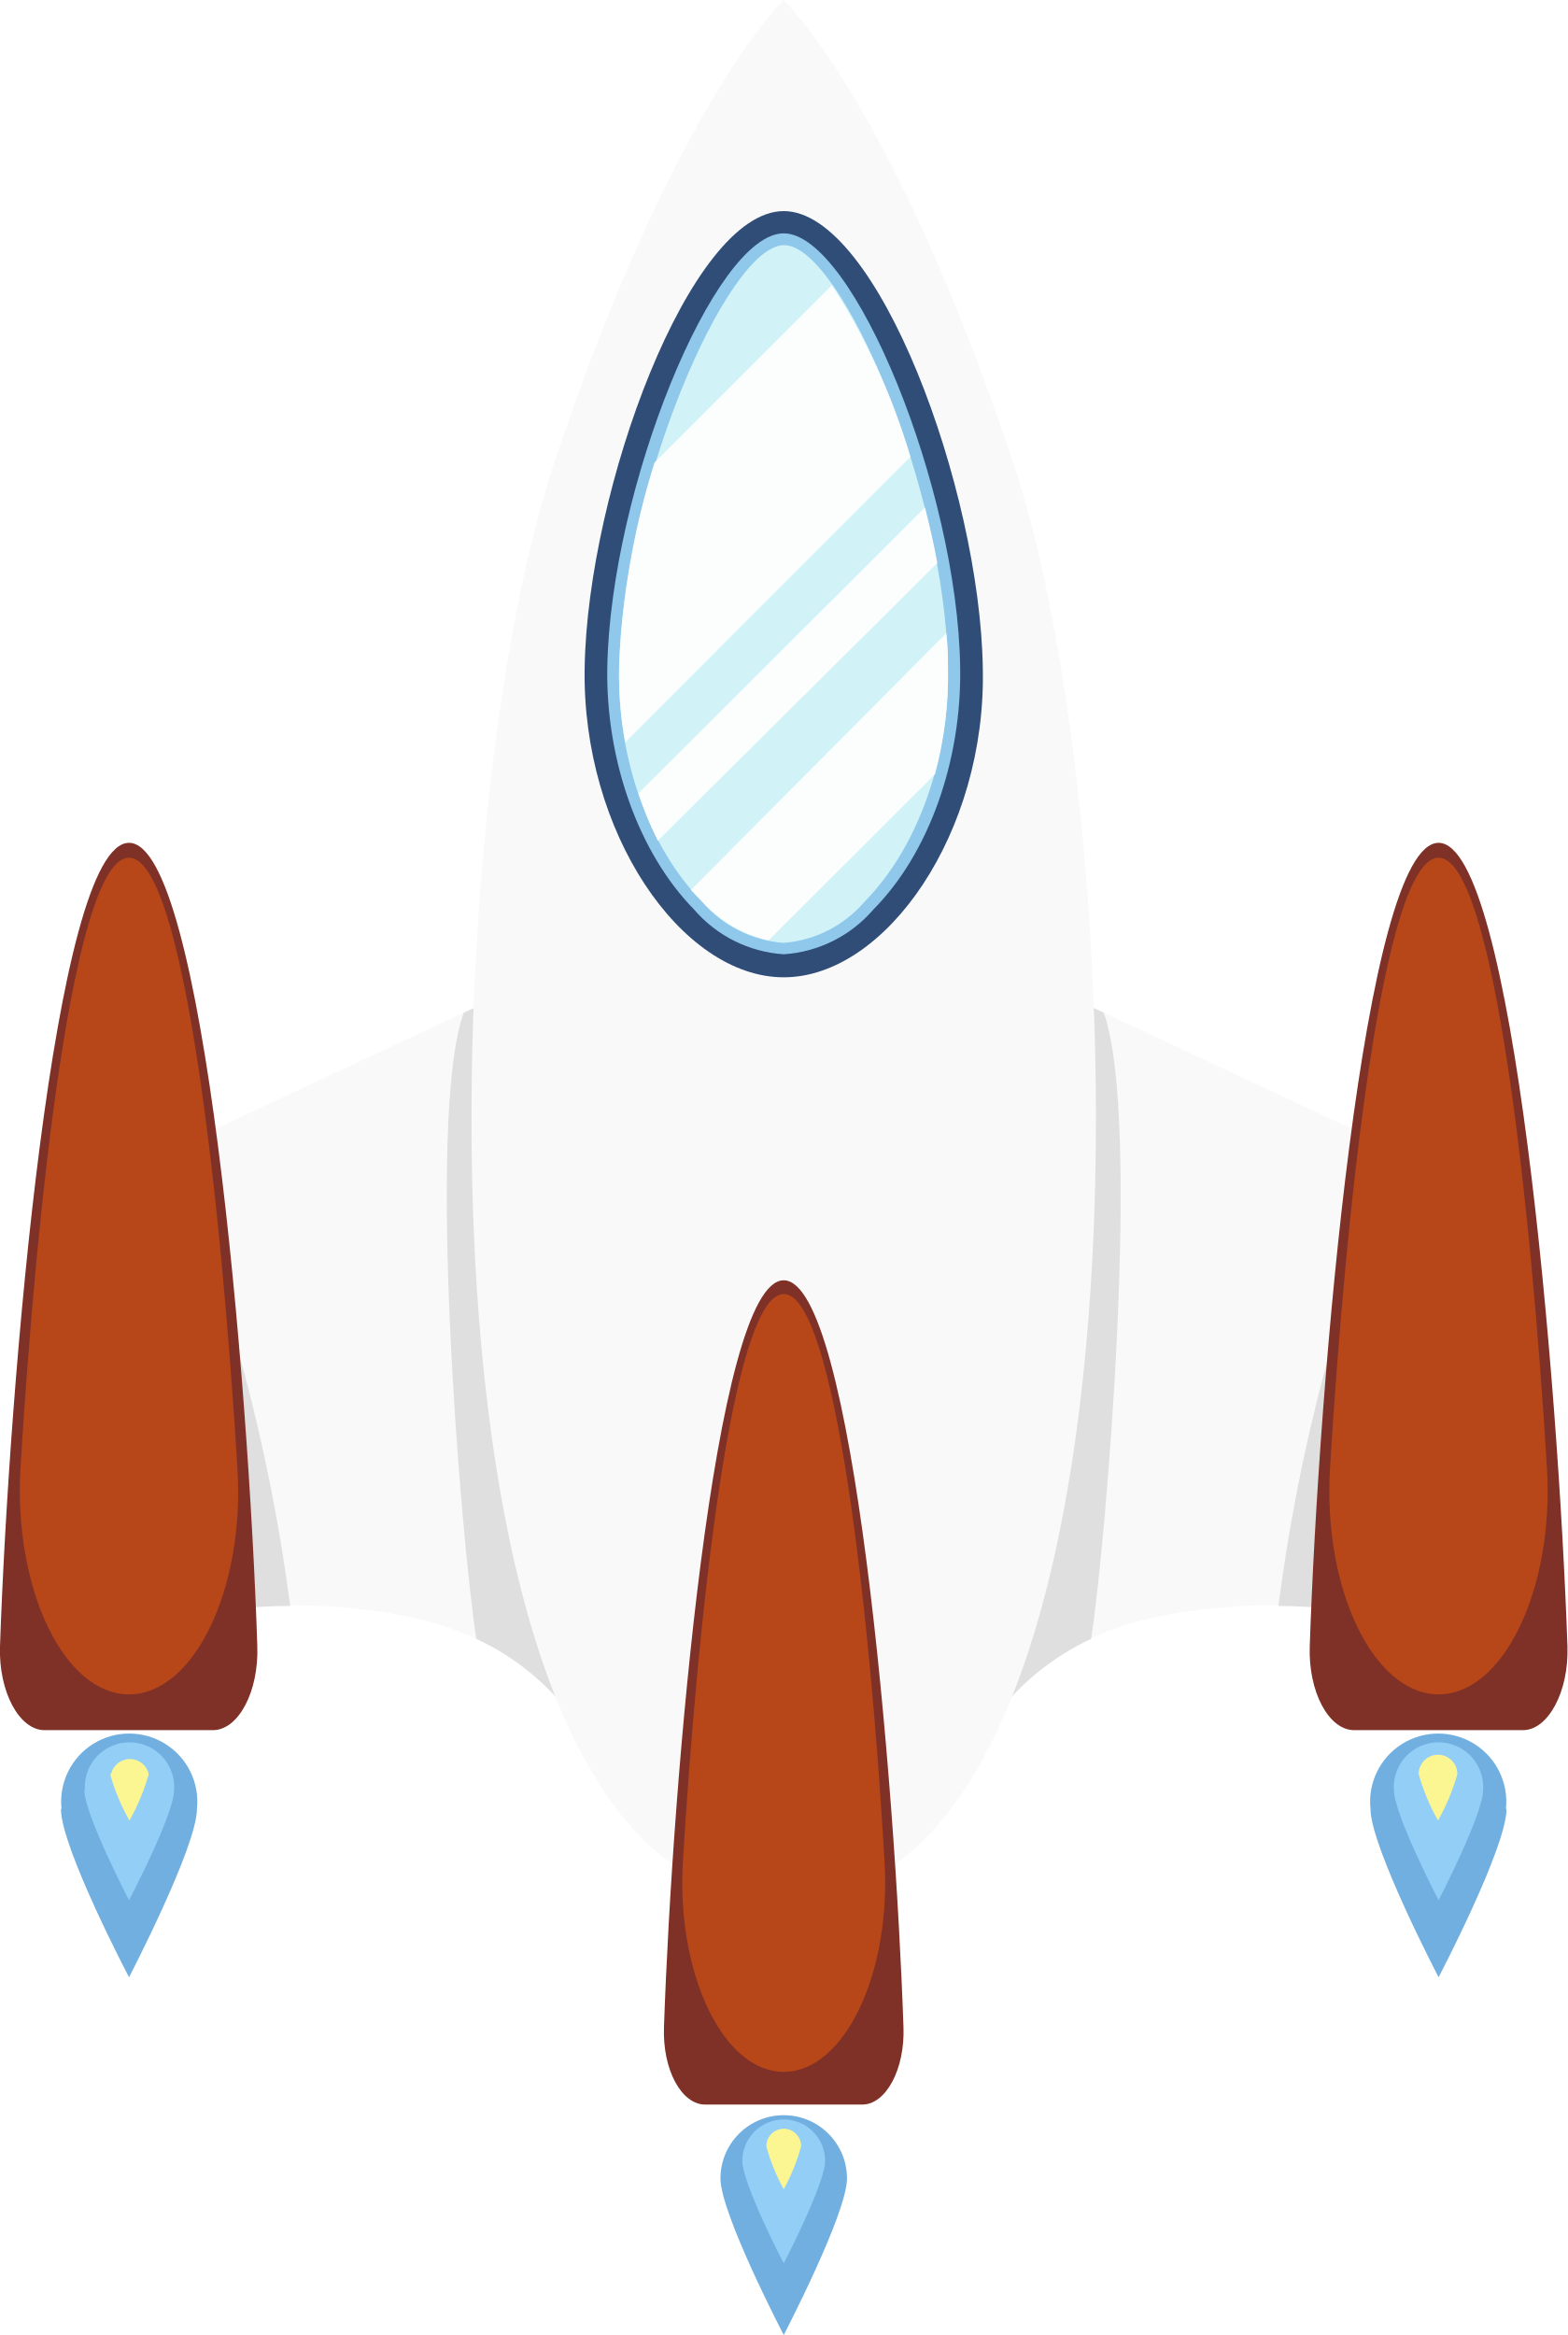
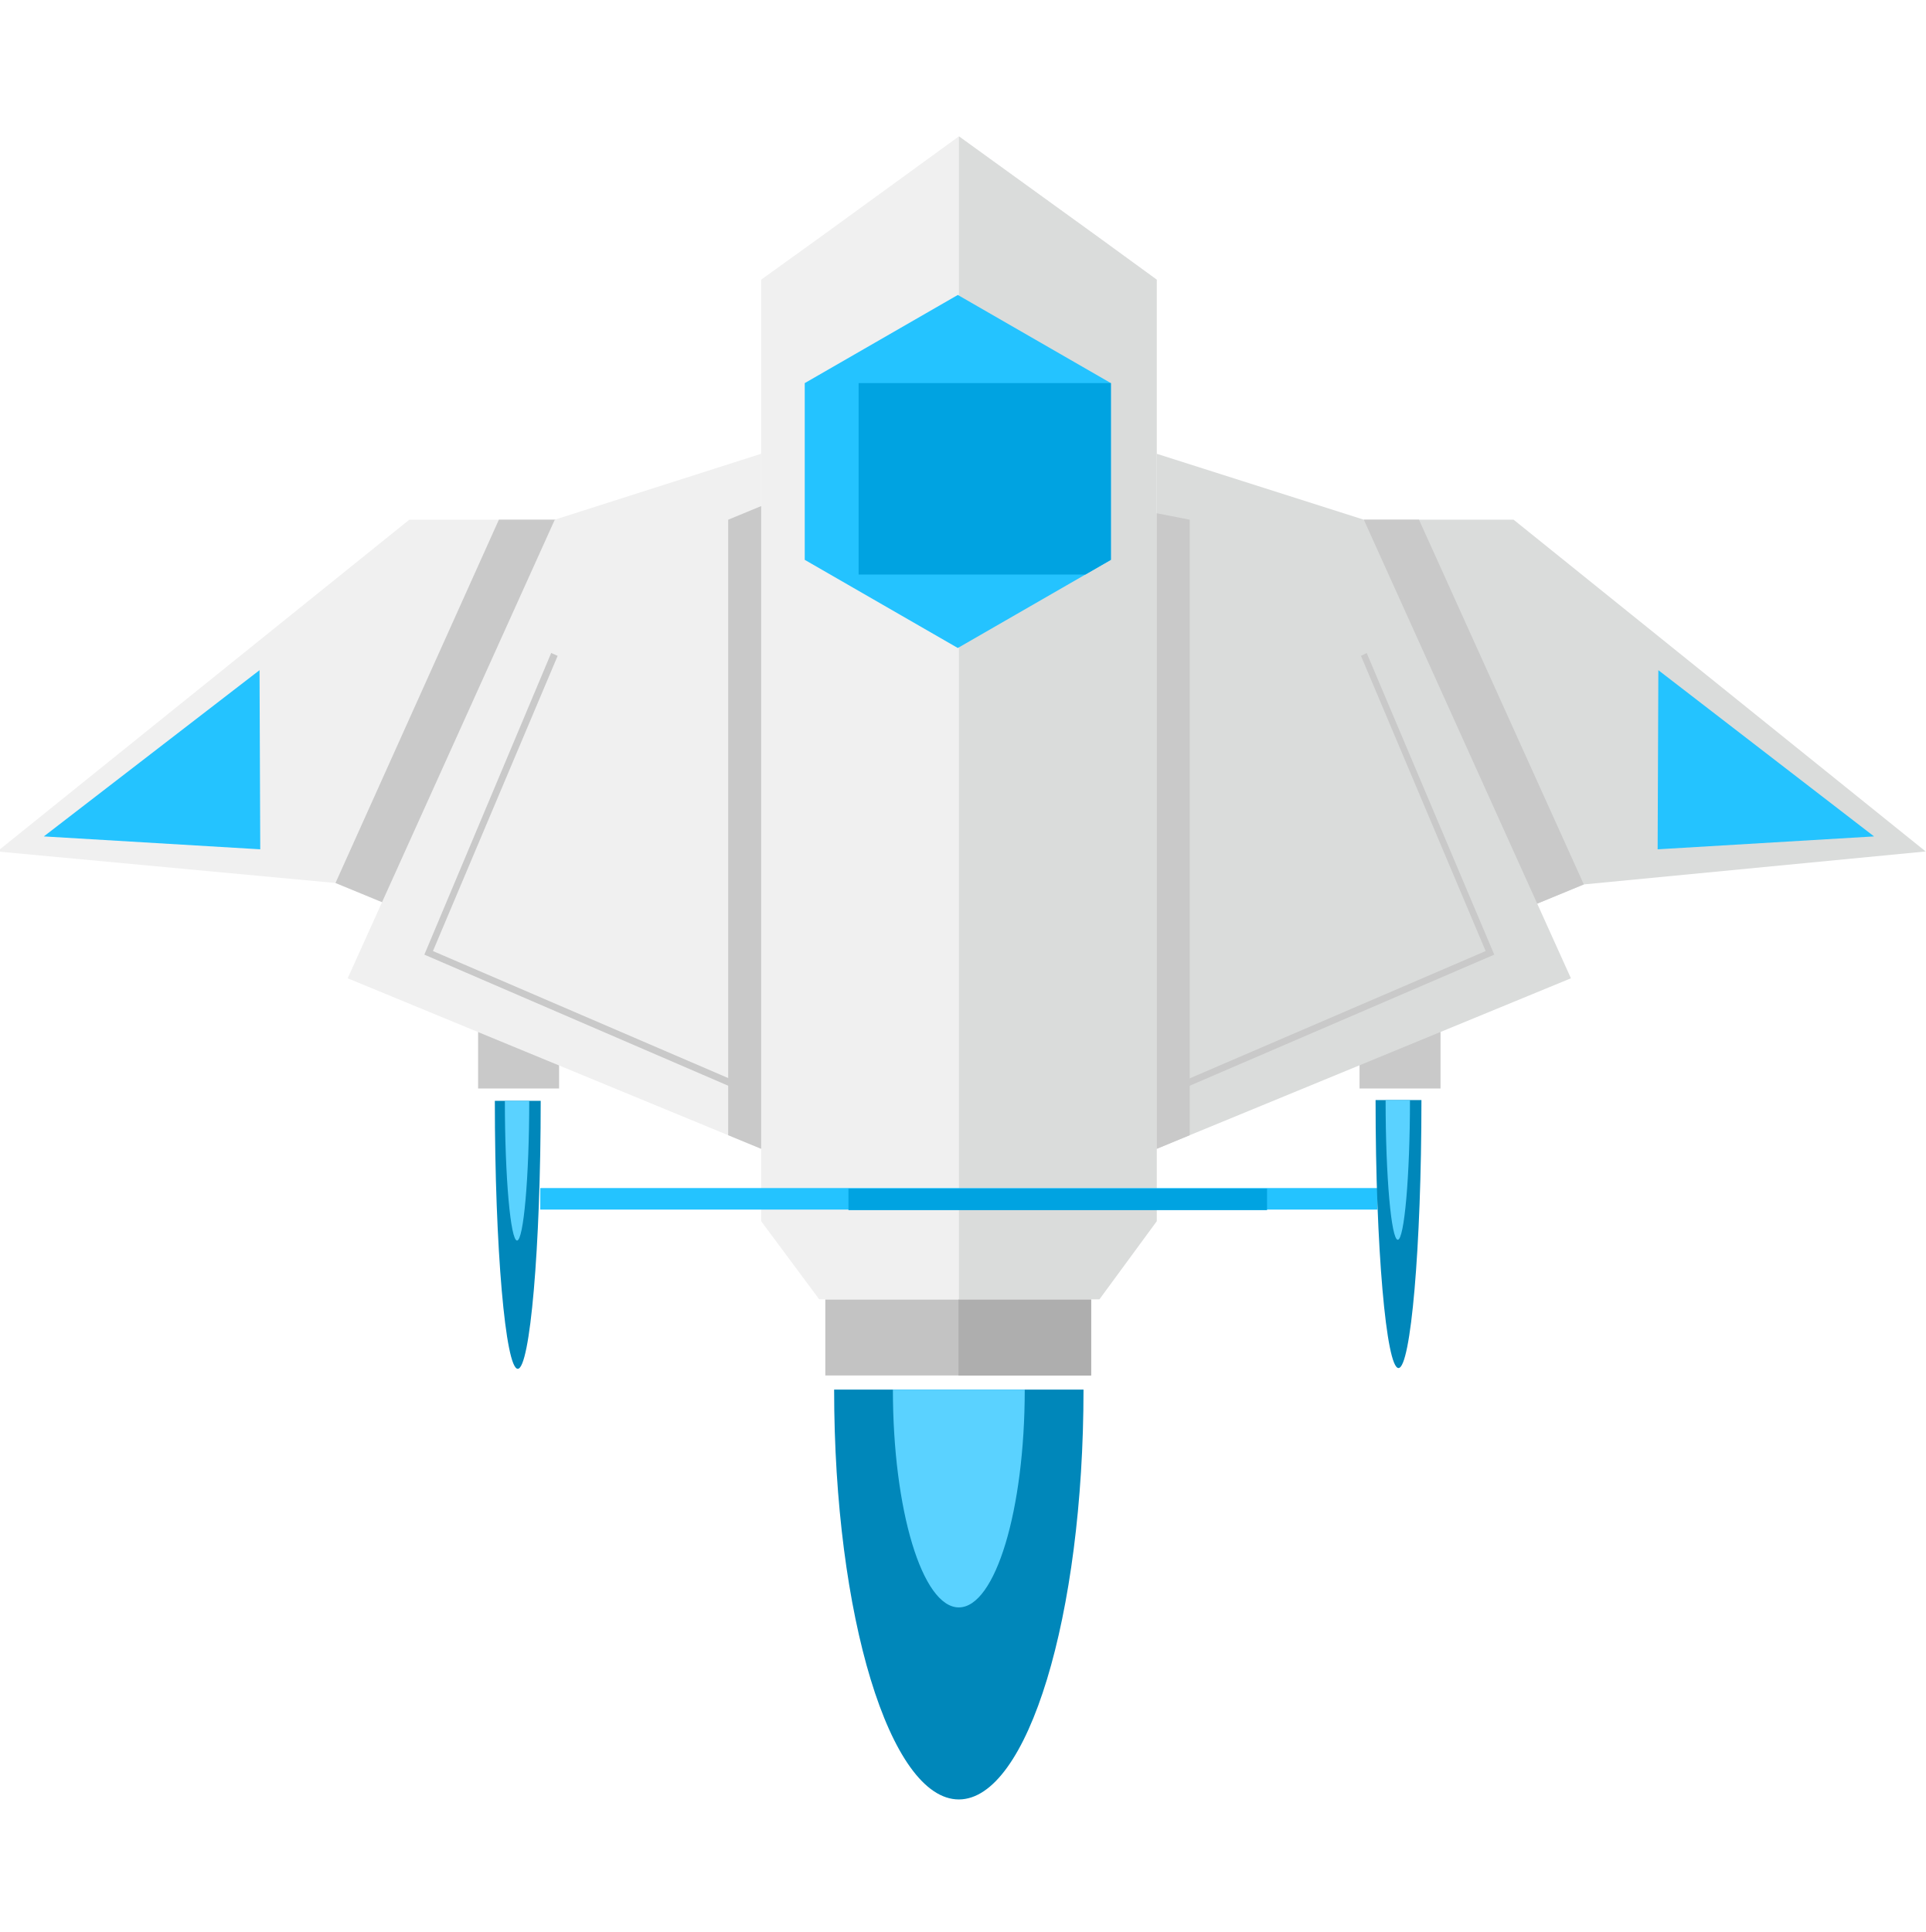
- <svg xmlns="http://www.w3.org/2000/svg" viewBox="0 0 81.02 120.68">
-   <defs>
-     <style>.a{fill:#f9f9f9;}.b{fill:#dfdfdf;}.c{fill:#70afdf;}.d{fill:#92cef6;}.e{fill:#fcf692;}.f{fill:#7f3127;}.g{fill:#b74719;}.h{fill:#304d78;}.i{fill:#8fc8eb;}.j{fill:#d1f3f7;}.k{fill:#fcfdfd;}</style>
-   </defs>
-   <path class="a" d="M6.39,60.58c7.69-3.63,16-7.49,21.33-10,1.93,9.48.39,30.14,2.22,38.57C27.47,85.77,24.4,84,19.62,83.29a30.57,30.57,0,0,0-10.27.25C8.61,75.86,7.55,68.21,6.39,60.58Z" />
-   <path class="b" d="M29.44,88.53a13.2,13.2,0,0,0-4.82-3.83c-.78-5-2.61-26.95-.65-32.36l1.42-.66Z" />
-   <path class="b" d="M5.72,60.89l3.05-1.43A94.6,94.6,0,0,1,15,83a28.56,28.56,0,0,0-6.06.67A187.74,187.74,0,0,0,5.72,60.89Z" />
-   <path class="c" d="M3.15,93.49c0,2,3.52,8.7,3.52,8.7s3.51-6.75,3.51-8.7a3.52,3.52,0,1,0-7,0Z" />
-   <path class="d" d="M4.36,92.51c0,1.27,2.31,5.7,2.31,5.7S9,93.78,9,92.51a2.31,2.31,0,1,0-4.61,0Z" />
-   <path class="e" d="M5.69,91.69a10.78,10.78,0,0,0,1,2.4,10.85,10.85,0,0,0,1-2.4,1,1,0,0,0-1.95,0Z" />
-   <path class="f" d="M6.67,43.56C2.8,43.56.47,71.47,0,85.08c-.08,2.35,1,4.34,2.3,4.34H11c1.33,0,2.38-2,2.3-4.34C12.86,71.47,10.53,43.56,6.67,43.56Z" />
-   <path class="g" d="M6.67,44.33c-2.87,0-4.79,18-5.61,31.52C.69,82.1,3.3,87.57,6.67,87.57h0c3.36,0,6-5.47,5.6-11.72C11.45,62.35,9.53,44.33,6.67,44.33Z" />
-   <path class="a" d="M74.63,60.58c-7.69-3.63-16-7.49-21.33-10-1.93,9.48-.39,30.14-2.22,38.57,2.47-3.39,5.54-5.19,10.32-5.87a30.57,30.57,0,0,1,10.27.25C72.41,75.86,73.47,68.21,74.63,60.58Z" />
-   <path class="b" d="M51.58,88.53A13.2,13.2,0,0,1,56.4,84.7c.78-5,2.61-26.95.65-32.36l-1.41-.66Z" />
-   <path class="b" d="M75.3,60.89l-3-1.43A93.74,93.74,0,0,0,66.08,83a28.54,28.54,0,0,1,6,.67A187.74,187.74,0,0,1,75.3,60.89Z" />
-   <path class="a" d="M52.45,24.16C46.25,5.44,40.51,0,40.51,0S34.77,5.44,28.57,24.16,20.64,98.21,40.51,98.21,58.65,42.89,52.45,24.16Z" />
-   <path class="c" d="M37.24,112.59c0,1.81,3.27,8.09,3.27,8.09s3.27-6.28,3.27-8.09a3.27,3.27,0,0,0-6.54,0Z" />
-   <path class="d" d="M38.37,111.68c0,1.18,2.14,5.3,2.14,5.3s2.14-4.12,2.14-5.3a2.14,2.14,0,1,0-4.28,0Z" />
-   <path class="e" d="M39.61,110.92a10.12,10.12,0,0,0,.9,2.23,10.12,10.12,0,0,0,.9-2.23.9.9,0,1,0-1.8,0Z" />
-   <path class="f" d="M40.51,66.17c-3.6,0-5.76,26-6.19,38.6-.08,2.19.9,4,2.13,4h8.12c1.23,0,2.21-1.84,2.13-4C46.27,92.12,44.11,66.17,40.51,66.17Z" />
-   <path class="g" d="M40.51,66.88c-2.67,0-4.45,16.76-5.21,29.31-.35,5.81,2.08,10.89,5.21,10.89h0c3.13,0,5.56-5.08,5.21-10.89C45,83.64,43.18,66.88,40.51,66.88Z" />
-   <path class="c" d="M77.87,93.49c0,2-3.51,8.7-3.51,8.7s-3.52-6.75-3.52-8.7a3.52,3.52,0,1,1,7,0Z" />
-   <path class="d" d="M76.66,92.51c0,1.27-2.3,5.7-2.3,5.7s-2.31-4.43-2.31-5.7a2.31,2.31,0,1,1,4.61,0Z" />
-   <path class="e" d="M75.33,91.69a10.85,10.85,0,0,1-1,2.4,10.78,10.78,0,0,1-1-2.4,1,1,0,0,1,2,0Z" />
-   <path class="f" d="M74.36,43.56c3.86,0,6.19,27.91,6.66,41.52.08,2.35-1,4.34-2.3,4.34H70c-1.33,0-2.38-2-2.3-4.34C68.16,71.47,70.49,43.56,74.36,43.56Z" />
-   <path class="g" d="M74.36,44.33c2.86,0,4.78,18,5.6,31.52.38,6.25-2.24,11.72-5.6,11.72h0c-3.37,0-6-5.47-5.61-11.72C69.57,62.35,71.49,44.33,74.36,44.33Z" />
-   <path class="h" d="M40.51,10.91c-4.84,0-10.14,14.38-10.29,23.6-.15,8.5,5,16,10.29,16S51,43,50.8,34.51C50.65,25.29,45.36,10.91,40.51,10.91Z" />
-   <path class="i" d="M40.51,49.32A6.69,6.69,0,0,1,35.87,47c-2.84-2.9-4.56-7.68-4.48-12.49.16-9.23,5.53-22.45,9.12-22.45s9,13.22,9.12,22.45C49.71,39.34,48,44.12,45.15,47A6.69,6.69,0,0,1,40.51,49.32Z" />
-   <path class="j" d="M40.51,48.73a6.14,6.14,0,0,1-4.22-2.13C33.55,43.82,31.9,39.2,32,34.54c.16-9.22,5.58-21.87,8.53-21.87S48.88,25.32,49,34.54c.08,4.66-1.57,9.28-4.31,12.06A6.14,6.14,0,0,1,40.51,48.73Z" />
-   <path class="k" d="M36.29,46.6a6.61,6.61,0,0,0,3.44,2l8.6-8.59A19.42,19.42,0,0,0,49,34.54c0-.59,0-1.2-.09-1.81L35.71,46C35.9,46.18,36.09,46.4,36.29,46.6Z" />
-   <path class="k" d="M43,14.74l-9.17,9.17A40.13,40.13,0,0,0,32,34.54a19.38,19.38,0,0,0,.32,3.82L47.06,23.61A34.34,34.34,0,0,0,43,14.74Z" />
-   <path class="k" d="M48.45,29.1c-.18-1-.4-1.92-.64-2.87L33,41a18.62,18.62,0,0,0,1,2.45Z" />
+ <svg xmlns="http://www.w3.org/2000/svg" xmlns:xlink="http://www.w3.org/1999/xlink" version="1.1" id="svg2" x="0px" y="0px" viewBox="0 0 491.3 493" style="enable-background:new 0 0 491.3 493;" xml:space="preserve">
+   <style type="text/css">
+ 	.st0{fill:#DADCDB;}
+ 	.st1{fill:#F0F0F0;}
+ 	.st2{fill:#C9C9C9;}
+ 	.st3{fill:#C3C3C3;}
+ 	.st4{fill:#AEAEAE;}
+ 	.st5{fill:#24C3FF;}
+ 	.st6{fill:#00A3E1;}
+ 	.st7{fill-rule:evenodd;clip-rule:evenodd;fill:#24C3FF;}
+ 	.st8{fill:#0087BA;}
+ 	.st9{fill:#5AD2FF;}
+ 	.st10{clip-path:url(#SVGID_2_);fill-rule:evenodd;clip-rule:evenodd;fill:#00A3E1;}
+ </style>
+   <g id="XMLID_5_" transform="matrix(0,0.9243653,-0.9243661,0,545.0531,375.8947)">
+ </g>
+   <g id="g5544" transform="matrix(0,0.9243653,-0.9243661,0,426.1598,73.41812)">
+     <g id="g5474" transform="matrix(1.978042,0,0,1.978042,-438.7771,-321.3201)">
+       <polygon id="XMLID_133_" class="st0" points="305.1,174.5 316.4,201.9 317.8,205.2 254.2,205.2 254.2,184.3 300.5,126.8   " />
+       <polygon id="XMLID_135_" class="st1" points="317.8,317.5 316.4,320.8 304.9,348.7 300.5,395.9 254.2,338.4 254.2,317.5   " />
+       <polygon id="XMLID_127_" class="st2" points="317.8,205.2 254.2,205.2 254.2,197.5 305.1,174.5 316.4,201.9   " />
+       <polygon id="XMLID_129_" class="st2" points="316.4,320.8 304.9,348.7 254.2,325.9 254.2,317.5 317.8,317.5   " />
+       <rect id="XMLID_168_" x="322.6" y="194.9" transform="matrix(2.535182e-06 1 -1 2.535182e-06 528.4802 -128.1027)" class="st2" width="11.3" height="10.5" />
+       <polygon id="XMLID_136_" class="st1" points="352.1,289.3 220.7,289.3 214.8,281.1 200.7,261.7 214.8,242.2 220.7,234.1     352.1,234.1 363,242.1 363,281.2   " />
+       <polygon id="XMLID_128_" class="st0" points="352.1,234.1 363,242.1 363,261.7 200.7,261.7 214.8,242.2 220.7,234.1   " />
+       <polygon id="XMLID_160_" class="st0" points="254.2,205.2 318.2,176.3 340.1,229.5 342,234.1 245,234.1   " />
+       <polygon id="XMLID_158_" class="st2" points="340.1,229.5 342,234.1 253.3,234.1 254.2,229.5   " />
+       <polygon id="XMLID_130_" class="st2" points="333.2,231.9 314.4,188.2 273.2,205.6 272.8,204.8 314.9,187 334.1,231.6   " />
+       <rect id="XMLID_142_" x="322.6" y="317.9" transform="matrix(2.535182e-06 1 -1 2.535182e-06 651.4801 -5.1031)" class="st2" width="11.3" height="10.5" />
+       <polygon id="XMLID_134_" class="st1" points="254.2,318.1 318.2,347 340.1,293.9 342,289.3 245,289.3   " />
+       <polygon id="XMLID_132_" class="st2" points="340.1,293.9 342,289.3 252.3,289.3 254.2,293.9   " />
+       <polygon id="XMLID_111_" class="st2" points="314.9,336.3 272.8,318.6 273.2,317.7 314.4,335.1 333.2,291.4 334.1,291.8   " />
+       <g id="XMLID_60_">
+ 		</g>
+       <rect id="XMLID_58_" x="349.8" y="256.5" transform="matrix(2.535182e-06 1 -1 2.535182e-06 630.1301 -106.553)" class="st3" width="37.1" height="10.6" />
+       <rect id="rect5403" x="359.1" y="247.2" transform="matrix(2.535182e-06 1 -1 2.535182e-06 620.8419 -115.8412)" class="st4" width="18.5" height="10.6" />
+       <g id="g5413" transform="matrix(1,0,0,2.116305,0,-344.4916)">
+         <rect id="XMLID_62_" x="321.4" y="285" transform="matrix(2.535182e-06 1 -1 2.535182e-06 635.4769 -62.5553)" class="st5" width="55.2" height="3" />
+         <rect id="rect5409" x="335.2" y="278.4" transform="matrix(2.535182e-06 1 -1 2.535182e-06 628.9546 -69.0775)" class="st6" width="27.6" height="3" />
+       </g>
+       <path id="path5415" class="st7" d="    M300.2,359.2l-1.8,30.2l-23.2-30.1L300.2,359.2z" />
+       <path id="path5417" class="st7" d="    M300.2,164.2l-1.8-30.2l-23.2,30.1L300.2,164.2z" />
+       <g id="g5423" transform="translate(0,-0.9363172)">
+         <path id="XMLID_141_" class="st8" d="M335.3,327.4c20.7,0,37.4-1.5,37.4-3.2     s-16.8-3.2-37.4-3.2V327.4z" />
+         <path id="path5419" class="st9" d="M335.3,326c10.8,0,19.5-0.8,19.5-1.7     c0-0.9-8.8-1.7-19.5-1.7V326z" />
+       </g>
+       <g id="g5429" transform="translate(122.8941,-1.03972)">
+         <path id="path5425" class="st8" d="M212.3,204.6c20.7,0,37.4-1.5,37.4-3.2     c0-1.7-16.8-3.2-37.4-3.2V204.6z" />
+         <path id="path5427" class="st9" d="M212.3,203.2c10.8,0,19.5-0.8,19.5-1.7s-8.8-1.7-19.5-1.7     V203.2z" />
+       </g>
+       <g id="g5441" transform="translate(0,-1.483051)">
+         <path id="XMLID_170_" class="st8" d="M375.6,245.8c31.6,0,57.2,7.8,57.2,17.4     c0,9.6-25.6,17.4-57.2,17.4V245.8z" />
+         <path id="path5431" class="st9" d="M375.6,254c16.8,0,30.4,4.1,30.4,9.2s-13.6,9.2-30.4,9.2     V254z" />
+       </g>
+     </g>
+     <g id="g5401" transform="matrix(1.126694,0,0,1.126694,-27.76918,-72.7761)">
+       <g id="g5407" transform="translate(-167.08,6.926607)">
+         <path id="path5393" class="st7" d="     M258.4,269.7h-43.3l-21.6-37.5l21.6-37.5h43.3l21.6,37.5L258.4,269.7z" />
+         <g>
+           <defs>
+             <rect id="SVGID_1_" x="215.1" y="162.8" width="46.9" height="93.7" />
+           </defs>
+           <clipPath id="SVGID_2_">
+             <use xlink:href="#SVGID_1_" style="overflow:visible;" />
+           </clipPath>
+           <path id="path5373" class="st10" d="      M258.4,269.7h-43.3l-21.6-37.5l21.6-37.5h43.3l21.6,37.5L258.4,269.7z" />
+         </g>
+       </g>
+     </g>
+   </g>
</svg>
